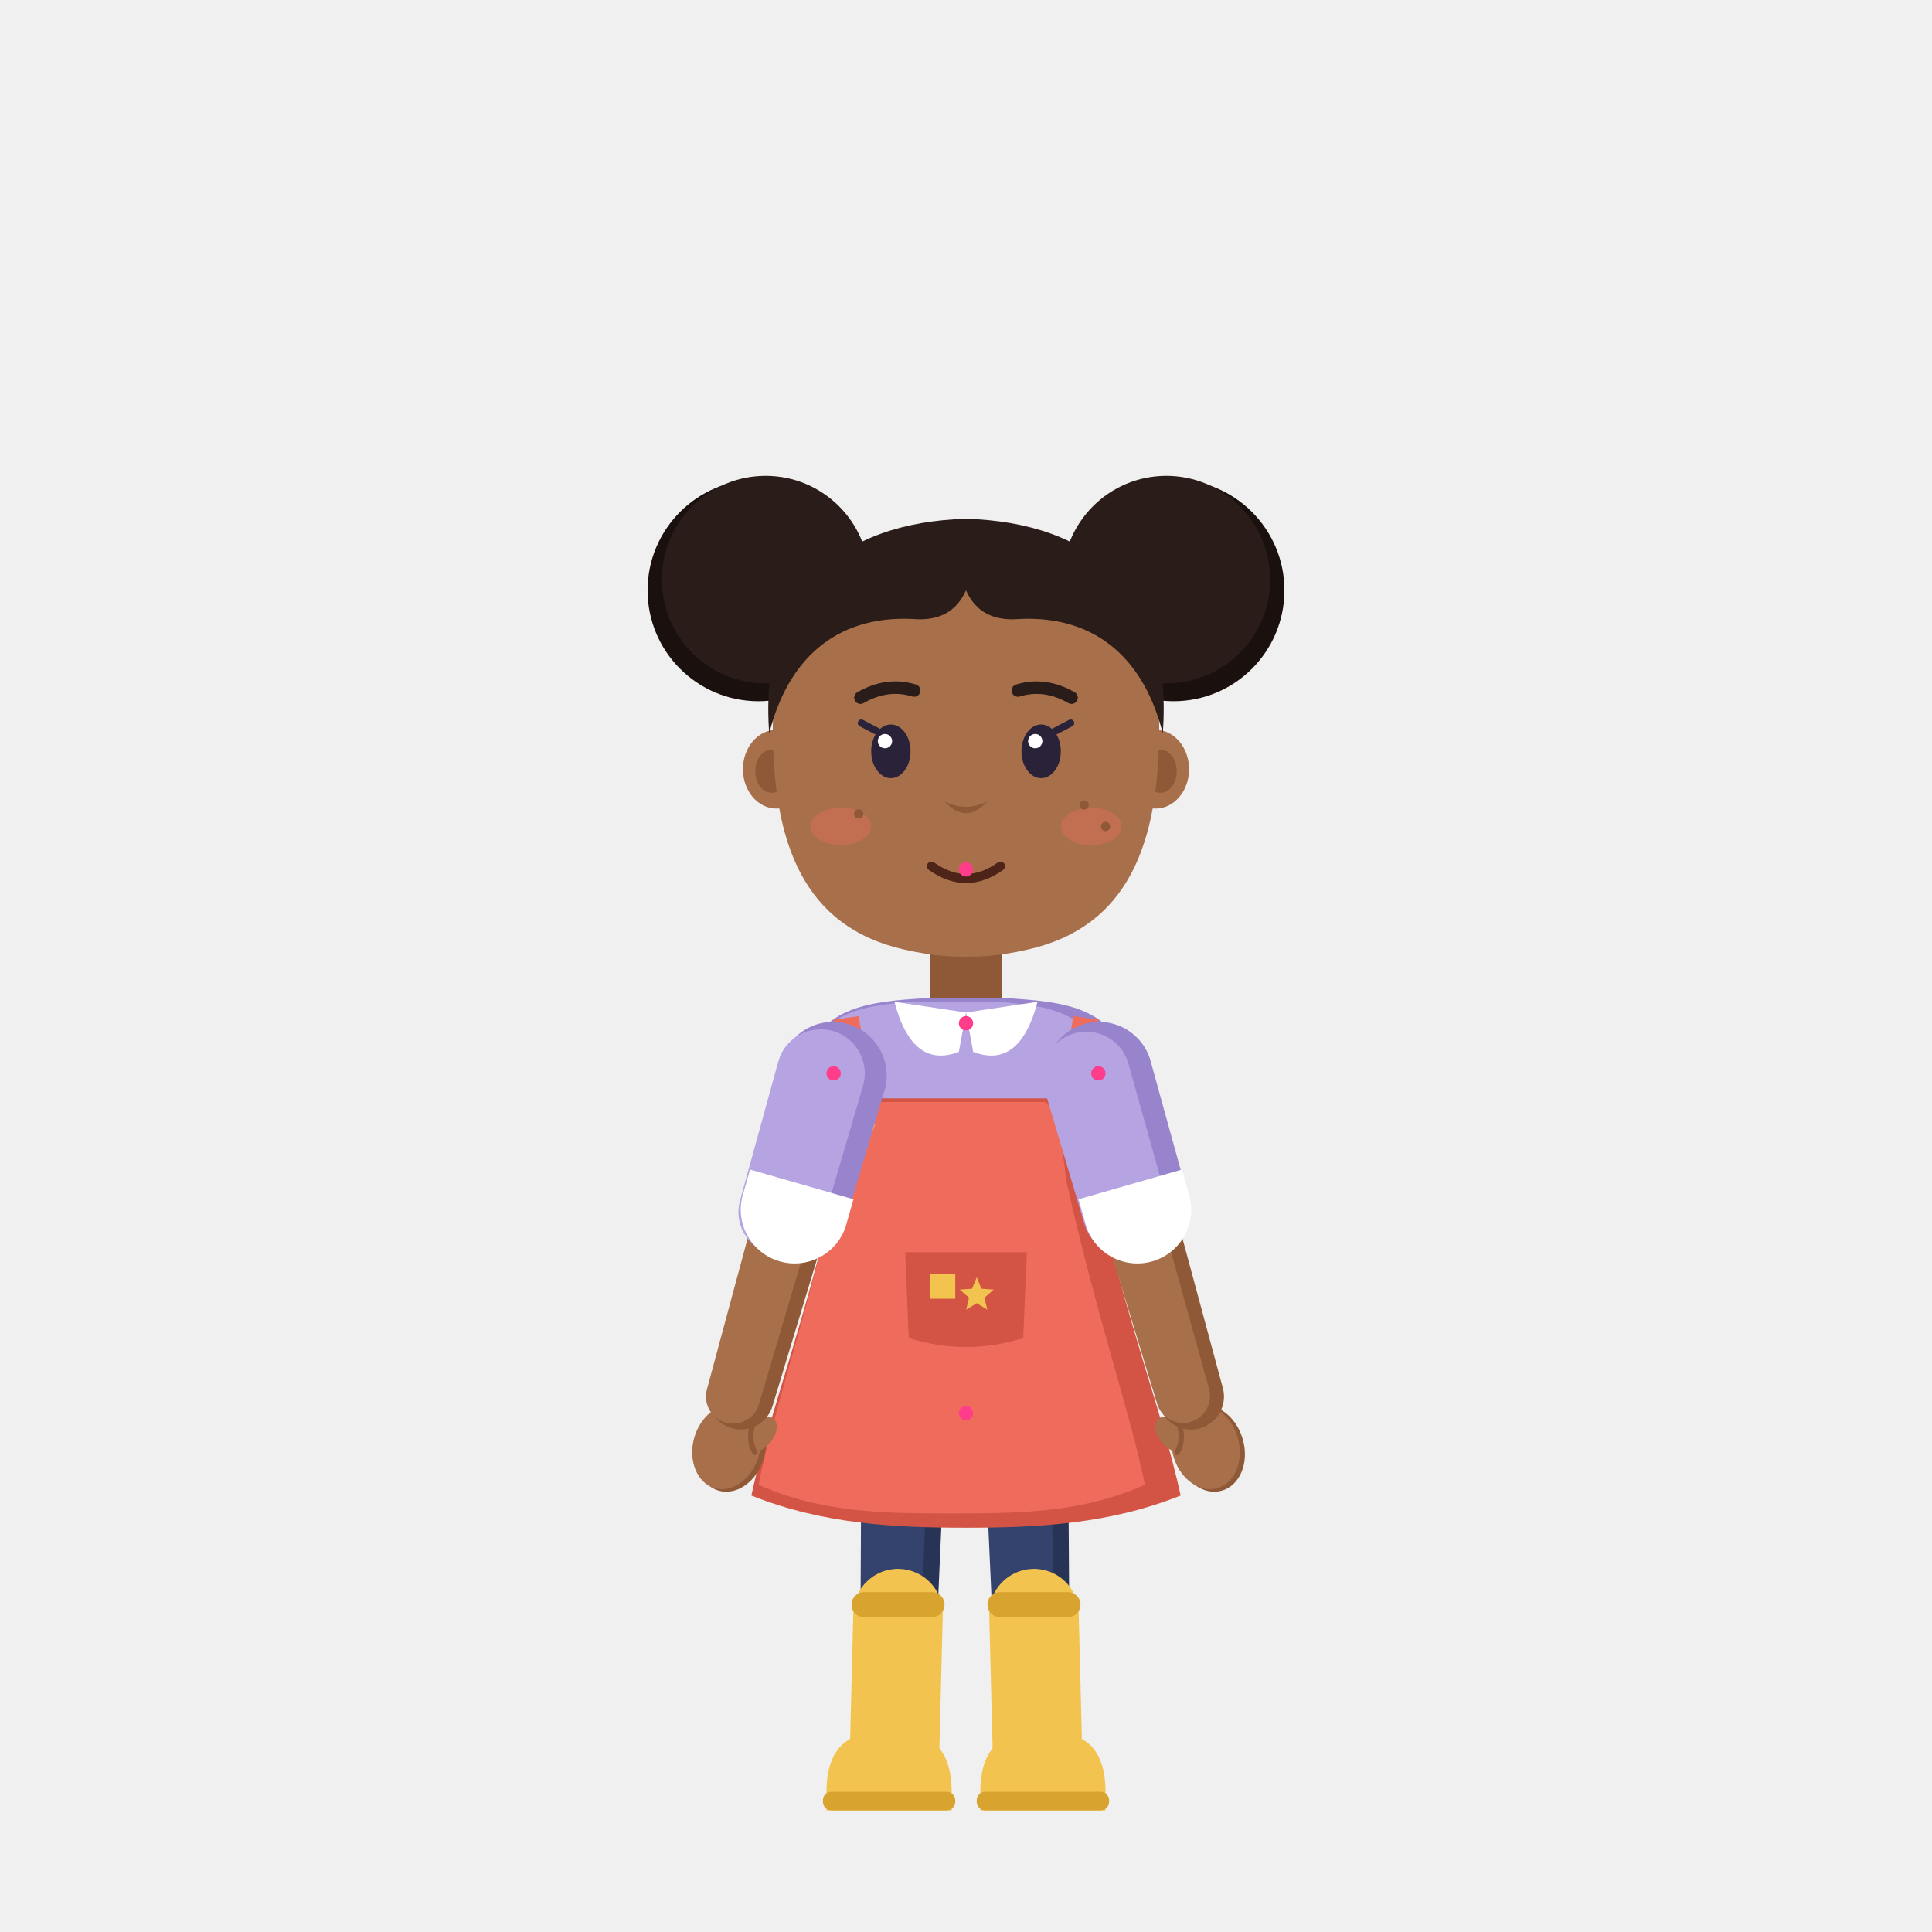
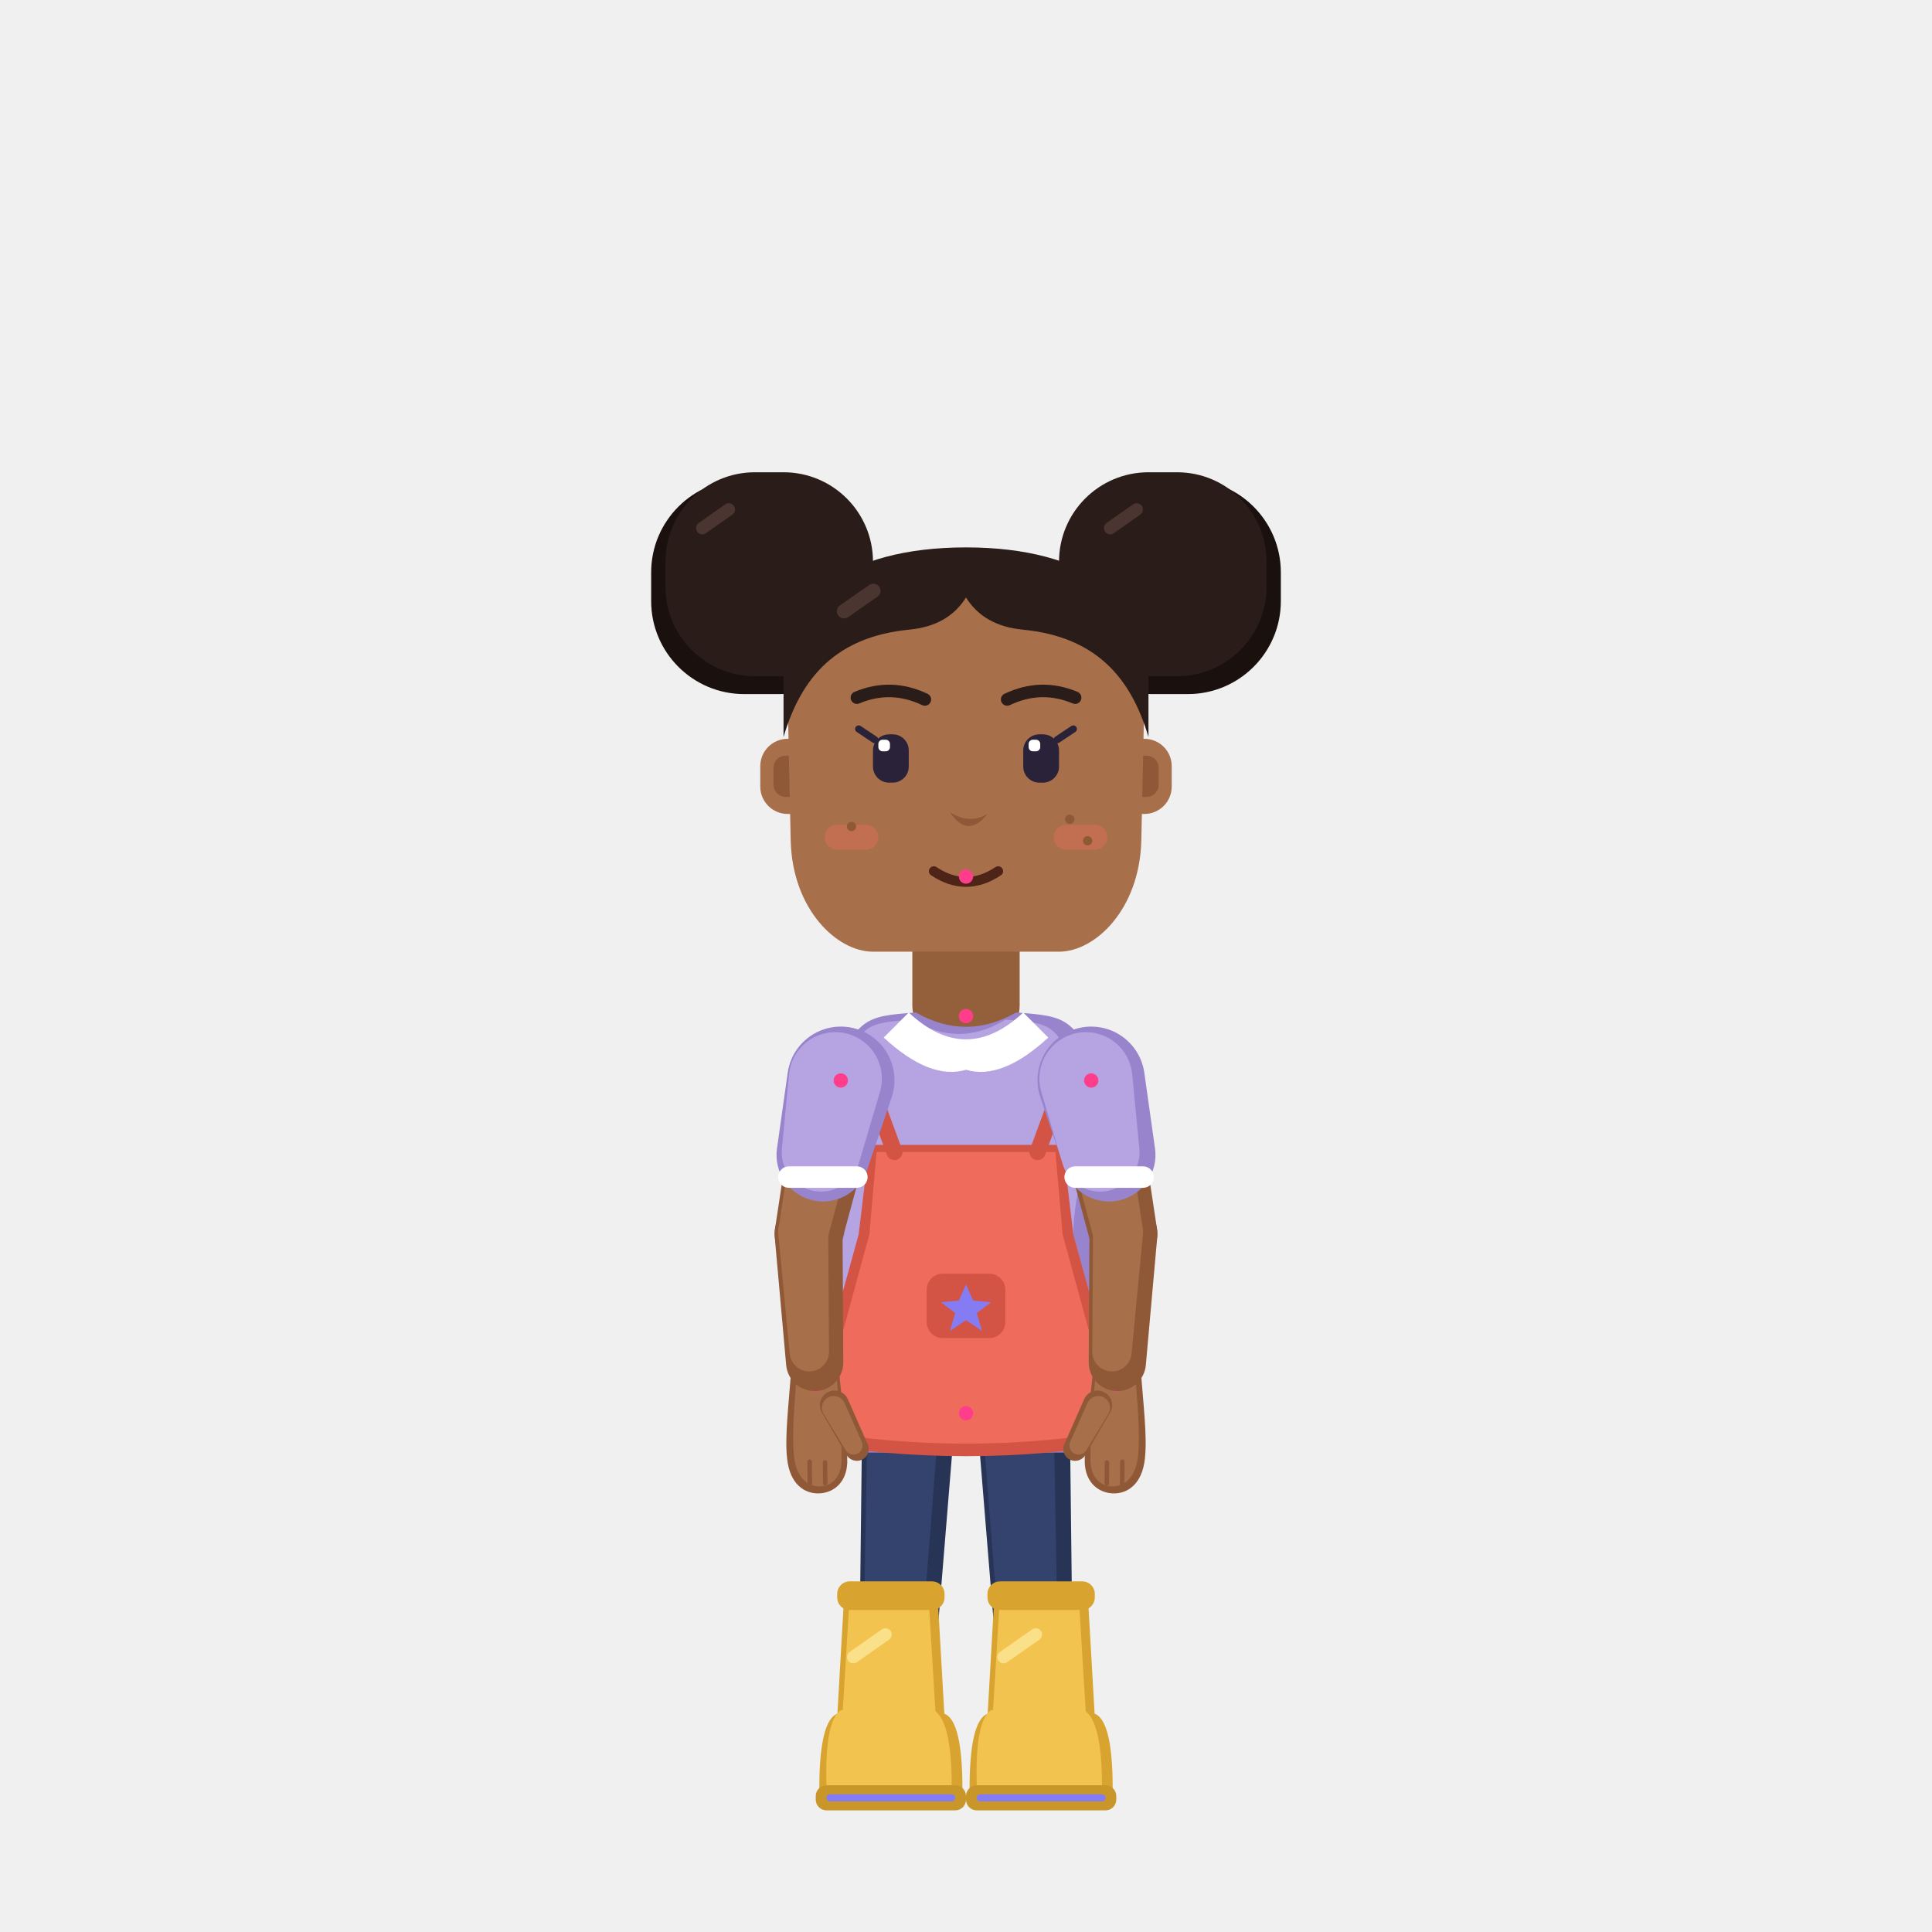
<svg xmlns="http://www.w3.org/2000/svg" width="1080" height="1080" viewBox="0 0 1080 1080">
  <g id="leg-l">
-     <path d="M551 790.6 L558 948.5 A20 20 0 0 0 598 947.5 L597 789.4 A23 23 0 0 0 551 790.6 Z" fill="#283456" />
-     <path d="M549.6 790.6 L556.8 948.5 A16.4 16.4 0 0 0 589.6 947.5 L587.3 789.4 A18.9 18.9 0 0 0 549.6 790.6 Z" fill="#34426e" />
-     <path d="M553 902.6 L555 982.6 A25 25 0 0 0 605 981.4 L603 901.4 A25 25 0 0 0 553 902.6 Z" fill="#f3c34f" />
-     <path d="M548 1002 C548 970 567.6 968 583 968 C598.4 968 618 970 618 1002 L618 1012 L548 1012 Z" fill="#f3c34f" />
-     <rect x="546" y="1001.6" width="74" height="10.4" rx="4.8" fill="#d8a32e" />
-     <rect x="552" y="890" width="52" height="14" rx="7" fill="#d8a32e" />
-     <circle id="pivot-leg-l" data-role="pivot" cx="574" cy="790" r="4" fill="#ff3d8b" />
+     <path d="M546.1 792.1 L560.1 963.6 A20 20 0 0 0 600 961.8 L598 789.7 A26 26 0 1 0 546.1 792.1 Z" fill="#283456" />
+     <path d="M549.1 793.6 L562 959.2 A15 15 0 0 0 592 957.7 L589 791.6 A20 20 0 1 0 549.1 793.6 Z" fill="#34426e" />
+     <path d="M556 890 L608 890 L612 960 L552 960 Z" fill="#d8a32e" />
+     <path d="M559 892 L603 892 L607 958 L555 958 Z" fill="#f3c34f" />
+     <path d="M552 958 L612 958 Q622 962 622 1000 L542 1000 Q542 962 552 958 Z" fill="#d8a32e" />
+     <path d="M554 956 L606 956 Q616 962 616 998 L546 998 Q545 962 554 956 Z" fill="#f3c34f" />
+     <rect x="552" y="884" width="60" height="16" rx="7" fill="#d8a32e" />
+     <rect x="540" y="998" width="84" height="14" rx="6" fill="#c9962a" />
+     <rect x="546" y="1003" width="72" height="4" rx="2" fill="#857cf3" />
+     <path d="M561 926.3 L579 913.7" fill="none" stroke="#fbe08a" stroke-width="7" stroke-linecap="round" stroke-linejoin="round" />
+     <circle id="pivot-leg-l" data-role="pivot" cx="572" cy="790" r="4" fill="#ff3d8b" />
  </g>
  <g id="leg-r">
-     <path d="M483 789.4 L482 947.5 A20 20 0 0 0 522 948.5 L529 790.6 A23 23 0 0 0 483 789.4 Z" fill="#283456" />
-     <path d="M481.6 789.6 L480.8 947.7 A16.4 16.4 0 0 0 513.6 948.3 L519.3 790.4 A18.9 18.9 0 0 0 481.6 789.6 Z" fill="#34426e" />
-     <path d="M477 901.4 L475 981.4 A25 25 0 0 0 525 982.6 L527 902.6 A25 25 0 0 0 477 901.4 Z" fill="#f3c34f" />
-     <path d="M462 1002 C462 970 481.6 968 497 968 C512.4 968 532 970 532 1002 L532 1012 L462 1012 Z" fill="#f3c34f" />
-     <rect x="460" y="1001.6" width="74" height="10.4" rx="4.8" fill="#d8a32e" />
-     <rect x="476" y="890" width="52" height="14" rx="7" fill="#d8a32e" />
-     <circle id="pivot-leg-r" data-role="pivot" cx="506" cy="790" r="4" fill="#ff3d8b" />
+     <path d="M482 789.7 L480 961.8 A20 20 0 0 0 519.9 963.6 L533.9 792.1 A26 26 0 1 0 482 789.7 Z" fill="#283456" />
+     <path d="M485 791.6 L482 957.7 A15 15 0 0 0 512 959.2 L524.9 793.6 A20 20 0 1 0 485 791.6 Z" fill="#34426e" />
+     <path d="M472 890 L524 890 L528 960 L468 960 Z" fill="#d8a32e" />
+     <path d="M475 892 L519 892 L523 958 L471 958 Z" fill="#f3c34f" />
+     <path d="M468 958 L528 958 Q538 962 538 1000 L458 1000 Q458 962 468 958 Z" fill="#d8a32e" />
+     <path d="M470 956 L522 956 Q532 962 532 998 L462 998 Q461 962 470 956 Z" fill="#f3c34f" />
+     <rect x="468" y="884" width="60" height="16" rx="7" fill="#d8a32e" />
+     <rect x="456" y="998" width="84" height="14" rx="6" fill="#c9962a" />
+     <rect x="462" y="1003" width="72" height="4" rx="2" fill="#857cf3" />
+     <path d="M477 926.3 L495 913.7" fill="none" stroke="#fbe08a" stroke-width="7" stroke-linecap="round" stroke-linejoin="round" />
+     <circle id="pivot-leg-r" data-role="pivot" cx="508" cy="790" r="4" fill="#ff3d8b" />
  </g>
  <g id="body">
-     <rect x="520" y="470" width="40" height="110" rx="16" fill="#8f5937" />
-     <path d="M564 558 C592 560 622 562 630 594 C636 640 622 690 616 720 C600 740 570 740 540 740 C510 740 480 740 464 720 C458 690 444 640 450 594 C458 562 488 560 516 558 Z" fill="#9884cc" />
-     <path d="M558 560 C582 562 610 564 618 596 C624 640 610 690 604 718 C590 736 562 736 534 736 C506 736 478 736 464 718 C458 690 444 640 450 596 C458 564 486 562 510 560 Z" fill="#b6a3e2" />
-     <path d="M500 560 Q510 598 536 588 L540 566 Z" fill="#ffffff" />
-     <path d="M580 560 Q570 598 544 588 L540 566 Z" fill="#ffffff" />
-     <path d="M600 614 C606 616 610 640 612 660 C630 740 650 790 660 836 C620 852 580 854 540 854 C500 854 460 852 420 836 C430 790 450 740 468 660 C470 640 474 616 480 614 Z" fill="#d35444" />
-     <path d="M584 616 C590 618 594 640 596 660 C614 740 632 790 640 830 C604 846 568 846 532 846 C496 846 460 846 424 830 C432 790 450 740 468 660 C470 640 474 618 480 616 Z" fill="#ef6c5c" />
-     <path d="M488 616 L474 616 L466 570 L480 568 Z" fill="#ef6c5c" />
-     <circle cx="482" cy="628" r="7" fill="#f3c34f" />
-     <path d="M592 616 L606 616 L614 570 L600 568 Z" fill="#ef6c5c" />
-     <circle cx="598" cy="628" r="7" fill="#f3c34f" />
-     <path d="M506 700 L574 700 L572 748 Q540 758 508 748 Z" fill="#d35444" />
-     <path d="M520 712 L534 712 L534 726 L520 726 Z" fill="#f3c34f" />
-     <path d="M546 714 L548.6 720.4 L555.5 720.9 L550.3 725.4 L551.9 732.1 L546 728.5 L540.1 732.1 L541.7 725.4 L536.5 720.9 L543.4 720.4 Z" fill="#f3c34f" />
+     <rect x="510" y="500" width="60" height="84" rx="22" fill="#94603c" />
+     <path d="M512 566 C482 568 482 570 464 598 C458 639.4 470 662.4 470 690 L442 798 Q442 812 456 812 L624 812 Q638 812 638 798 L610 690 C610 662.4 622 639.4 616 598 C598 570 598 568 568 566 Q540 582 512 566 Z" fill="#9884cc" />
+     <path d="M510 570 C480 572 484 574 466 602 C460 641.6 472 663.6 472 690 L444 792 Q444 806 458 806 L614 806 Q628 806 628 792 L600 690 C600 663.6 612 641.6 606 602 C588 574 592 572 562 570 Q536 586 510 570 Z" fill="#b6a3e2" />
+     <path d="M486 640 L594 640 L600 690 L632 806 Q540 822 448 806 L480 690 Z" fill="#d35444" />
+     <path d="M490 644 L590 644 L594 690 L624 800 Q540 814 456 800 L486 690 Z" fill="#ef6c5c" />
+     <path d="M500 644 L486 606" fill="none" stroke="#d35444" stroke-width="9" stroke-linecap="round" stroke-linejoin="round" />
+     <path d="M580 644 L594 606" fill="none" stroke="#d35444" stroke-width="9" stroke-linecap="round" stroke-linejoin="round" />
+     <path d="M508 566 Q540 596 572 566 L586 580 Q560 604 540 598 Q520 604 494 580 Z" fill="#ffffff" />
+     <rect x="518" y="712" width="44" height="36" rx="9" fill="#d35444" />
+     <path d="M540 718 L544 727 L554 728 L546 734 L549 744 L540 738 L531 744 L534 734 L526 728 L536 727 Z" fill="#857cf3" />
    <circle id="pivot-body" data-role="pivot" cx="540" cy="790" r="4" fill="#ff3d8b" />
  </g>
  <g id="arm-l">
    <g id="hand-l">
-       <path d="M694.7 804.5 C698.5 817.5 693.2 830.4 683 833.3 C672.8 836.2 661.5 828 657.8 815 C654.1 802 659.3 789.1 669.5 786.2 C679.7 783.3 691 791.5 694.7 804.5 Z" fill="#8f5937" />
-       <path d="M691.9 803.6 C695.5 816.4 690.4 829 680.5 831.9 C670.5 834.7 659.5 826.7 655.9 813.9 C652.2 801.2 657.3 788.6 667.3 785.7 C677.2 782.9 688.2 790.9 691.9 803.6 Z" fill="#a86f4b" />
-       <path d="M660.5 797.1 C664.7 801.9 665.6 808 662.6 810.6 C659.6 813.2 653.8 811.4 649.6 806.6 C645.5 801.8 644.5 795.8 647.5 793.2 C650.5 790.6 656.3 792.3 660.5 797.1 Z" fill="#a86f4b" />
-       <path d="M659.4 796.6 Q661.8 805.5 658 811.9" fill="none" stroke="#8f5937" stroke-width="3" stroke-linecap="round" stroke-linejoin="round" />
-       <circle id="pivot-hand-l" data-role="pivot" cx="666.9" cy="784.6" r="4" fill="#ff3d8b" />
+       <path d="M611.2 764 L637.7 765.3 C639.1 785.6 641.4 802.9 640 815.4 C638.5 829.4 630.5 835.2 621.9 834.8 C613.3 834.4 605.8 827.8 606.4 815.3 C606.3 801.3 609.5 784.2 611.2 764 Z" fill="#8f5937" />
+       <path d="M612.7 765.7 L634.5 766.7 C635.9 785.5 637.5 802.8 636.1 814.4 C634.8 826.1 628.3 831.2 621.3 830.9 C614.3 830.5 609.1 824.8 609.6 814.7 C609.4 801.4 611 784.3 612.7 765.7 Z" fill="#a86f4b" />
+       <path d="M605.8 782.7 L595.1 807 A6.6 6.6 0 0 0 606.9 813 L620.3 790.1 A8.2 8.2 0 1 0 605.8 782.7 Z" fill="#8f5937" />
+       <path d="M608 784.1 L598.2 806.1 A5.1 5.1 0 0 0 607.2 810.8 L619.7 790.2 A6.6 6.6 0 1 0 608 784.1 Z" fill="#a86f4b" />
+       <path d="M618.8 817.5 L618.7 829.2" fill="none" stroke="#8f5937" stroke-width="2.5" stroke-linecap="round" stroke-linejoin="round" />
+       <path d="M627.4 817.1 L627.3 829.6" fill="none" stroke="#8f5937" stroke-width="2.5" stroke-linecap="round" stroke-linejoin="round" />
+       <circle id="pivot-hand-l" data-role="pivot" cx="624" cy="774" r="4" fill="#ff3d8b" />
    </g>
-     <path d="M610.3 661 L648.1 785.8 A18.4 18.4 0 0 0 683.5 775.6 L649.5 649.7 A20.4 20.4 0 0 0 610.3 661 Z" fill="#8f5937" />
-     <path d="M608.9 660 L646.9 784.9 A15.1 15.1 0 0 0 675.9 776.5 L641 650.7 A16.7 16.7 0 0 0 608.9 660 Z" fill="#a86f4b" />
-     <path d="M585.2 608.3 L608.2 685.6 A29.2 29.2 0 0 0 664.3 669.5 L642.8 591.7 A30 30 0 0 0 585.2 608.3 Z" fill="#9884cc" />
-     <path d="M583.2 606.8 L606.2 684.2 A23.9 23.9 0 0 0 652.2 670.9 L630.4 593.2 A24.6 24.6 0 0 0 583.2 606.8 Z" fill="#b6a3e2" />
-     <path d="M602.9 670.4 L607.3 685.8 A30.1 30.1 0 0 0 665.1 669.2 L660.7 653.8 Z" fill="#ffffff" />
-     <circle id="pivot-arm-l" data-role="pivot" cx="614" cy="600" r="4" fill="#ff3d8b" />
+     <path d="M586.8 610.2 L609.7 694.9 A19 19 0 0 0 646.8 687.2 L633.7 600.4 A24 24 0 1 0 586.8 610.2 Z" fill="#8f5937" />
+     <path d="M609 689.9 L608.6 761.9 A16 16 0 0 0 640.5 763.4 L646.9 691.7 A19 19 0 1 0 609 689.9 Z" fill="#8f5937" />
+     <path d="M588.7 607.9 L611.5 692.6 A14 14 0 0 0 638.8 686.9 L625.8 600.2 A19 19 0 1 0 588.7 607.9 Z" fill="#a86f4b" />
+     <path d="M611 688.9 L610.6 755.9 A11 11 0 0 0 632.5 757.1 L638.9 690.3 A14 14 0 1 0 611 688.9 Z" fill="#a86f4b" />
+     <path d="M581.6 613.6 L595.4 654.3 A26 26 0 0 0 645.7 642.3 L639.7 599.8 A30 30 0 1 0 581.6 613.6 Z" fill="#9884cc" />
+     <path d="M582.1 610.4 L593.9 650.3 A22 22 0 0 0 636.9 641.9 L632.9 600.5 A26 26 0 1 0 582.1 610.4 Z" fill="#b6a3e2" />
+     <rect x="595" y="652" width="50" height="12" rx="6" fill="#ffffff" />
+     <circle id="pivot-arm-l" data-role="pivot" cx="610" cy="604" r="4" fill="#ff3d8b" />
  </g>
  <g id="arm-r">
    <g id="hand-r">
-       <path d="M427 815 C423.3 828 412 836.2 401.8 833.3 C391.6 830.4 386.3 817.5 390.1 804.5 C393.8 791.5 405.1 783.3 415.3 786.2 C425.5 789.1 430.7 802 427 815 Z" fill="#8f5937" />
-       <path d="M424.1 813.9 C420.5 826.7 409.5 834.7 399.5 831.9 C389.6 829 384.5 816.4 388.1 803.6 C391.8 790.9 402.8 782.9 412.7 785.7 C422.7 788.6 427.8 801.2 424.1 813.9 Z" fill="#a86f4b" />
-       <path d="M430.4 806.6 C426.2 811.4 420.4 813.2 417.4 810.6 C414.4 808 415.3 801.9 419.5 797.1 C423.7 792.3 429.5 790.6 432.5 793.2 C435.5 795.8 434.5 801.8 430.4 806.6 Z" fill="#a86f4b" />
-       <path d="M420.6 796.6 Q418.2 805.5 422 811.9" fill="none" stroke="#8f5937" stroke-width="3" stroke-linecap="round" stroke-linejoin="round" />
-       <circle id="pivot-hand-r" data-role="pivot" cx="413.1" cy="784.6" r="4" fill="#ff3d8b" />
+       <path d="M468.8 764 L442.3 765.3 C440.9 785.6 438.6 802.9 440 815.4 C441.5 829.4 449.5 835.2 458.1 834.8 C466.7 834.4 474.2 827.8 473.6 815.3 C473.7 801.3 470.5 784.2 468.8 764 Z" fill="#8f5937" />
+       <path d="M467.3 765.7 L445.5 766.7 C444.1 785.5 442.5 802.8 443.9 814.4 C445.2 826.1 451.7 831.2 458.7 830.9 C465.7 830.5 470.9 824.8 470.4 814.7 C470.6 801.4 469 784.3 467.3 765.7 Z" fill="#a86f4b" />
+       <path d="M459.7 790.1 L473.1 813 A6.6 6.6 0 0 0 484.9 807 L474.2 782.7 A8.2 8.2 0 1 0 459.7 790.1 Z" fill="#8f5937" />
+       <path d="M460.3 790.2 L472.8 810.8 A5.1 5.1 0 0 0 481.8 806.1 L472 784.1 A6.6 6.6 0 1 0 460.3 790.2 Z" fill="#a86f4b" />
+       <path d="M461.2 817.5 L461.3 829.2" fill="none" stroke="#8f5937" stroke-width="2.5" stroke-linecap="round" stroke-linejoin="round" />
+       <path d="M452.6 817.1 L452.7 829.6" fill="none" stroke="#8f5937" stroke-width="2.5" stroke-linecap="round" stroke-linejoin="round" />
+       <circle id="pivot-hand-r" data-role="pivot" cx="456" cy="774" r="4" fill="#ff3d8b" />
    </g>
-     <path d="M430.5 649.7 L396.5 775.6 A18.4 18.4 0 0 0 431.9 785.8 L469.7 661 A20.4 20.4 0 0 0 430.5 649.7 Z" fill="#8f5937" />
-     <path d="M429.1 650.8 L395.2 776.6 A15.1 15.1 0 0 0 424.3 784.8 L461.3 659.9 A16.7 16.7 0 0 0 429.1 650.8 Z" fill="#a86f4b" />
-     <path d="M437.2 591.7 L415.7 669.5 A29.2 29.2 0 0 0 471.8 685.6 L494.8 608.3 A30 30 0 0 0 437.2 591.7 Z" fill="#9884cc" />
-     <path d="M435.1 593.3 L413.7 671 A23.9 23.9 0 0 0 459.8 684.1 L482.5 606.7 A24.6 24.6 0 0 0 435.1 593.3 Z" fill="#b6a3e2" />
-     <path d="M419.3 653.8 L414.9 669.2 A30.1 30.1 0 0 0 472.7 685.8 L477.1 670.4 Z" fill="#ffffff" />
-     <circle id="pivot-arm-r" data-role="pivot" cx="466" cy="600" r="4" fill="#ff3d8b" />
+     <path d="M446.3 600.4 L433.2 687.2 A19 19 0 0 0 470.3 694.9 L493.2 610.2 A24 24 0 1 0 446.3 600.4 Z" fill="#8f5937" />
+     <path d="M433.1 691.7 L439.5 763.4 A16 16 0 0 0 471.4 761.9 L471 689.9 A19 19 0 1 0 433.1 691.7 Z" fill="#8f5937" />
+     <path d="M448.2 600.2 L435.2 686.9 A14 14 0 0 0 462.5 692.6 L485.3 607.9 A19 19 0 1 0 448.2 600.2 Z" fill="#a86f4b" />
+     <path d="M435.1 690.3 L441.5 757.1 A11 11 0 0 0 463.4 755.9 L463 688.9 A14 14 0 1 0 435.1 690.3 Z" fill="#a86f4b" />
+     <path d="M440.3 599.8 L434.3 642.3 A26 26 0 0 0 484.6 654.3 L498.4 613.6 A30 30 0 1 0 440.3 599.8 Z" fill="#9884cc" />
+     <path d="M441.1 600.5 L437.1 641.9 A22 22 0 0 0 480.1 650.3 L491.9 610.4 A26 26 0 1 0 441.1 600.5 Z" fill="#b6a3e2" />
+     <rect x="435" y="652" width="50" height="12" rx="6" fill="#ffffff" />
+     <circle id="pivot-arm-r" data-role="pivot" cx="470" cy="604" r="4" fill="#ff3d8b" />
  </g>
  <g id="head">
-     <circle cx="424" cy="330" r="62" fill="#1a110f" />
-     <circle cx="428" cy="324" r="58" fill="#2a1c19" />
-     <path d="M470 356 Q454 342 448 366 Q460 376 470 356 Z" fill="#ef6c5c" />
-     <circle cx="656" cy="330" r="62" fill="#1a110f" />
-     <circle cx="652" cy="324" r="58" fill="#2a1c19" />
-     <path d="M610 356 Q626 342 632 366 Q620 376 610 356 Z" fill="#ef6c5c" />
-     <ellipse cx="434" cy="430" rx="18.7" ry="22" fill="#a86f4b" />
-     <ellipse cx="431.4" cy="431.1" rx="9.2" ry="12.1" fill="#8f5937" />
-     <ellipse cx="646" cy="430" rx="18.7" ry="22" fill="#a86f4b" />
-     <ellipse cx="648.6" cy="431.1" rx="9.2" ry="12.1" fill="#8f5937" />
-     <path d="M540 300 C600.5 300 648 346.4 648 406.7 C648 471.7 630.7 518.1 574.6 530.8 C557.3 534.8 545.4 534.8 540 534.8 C534.6 534.8 522.7 534.8 505.4 530.8 C449.3 518.1 432 471.7 432 406.7 C432 346.4 479.5 300 540 300 Z" fill="#a86f4b" />
-     <path d="M430 410 C424 330 470 292 540 290 C610 292 656 330 650 410 C640 370 614 344 570 346 Q548 348 540 330 Q532 348 510 346 C466 344 440 370 430 410 Z" fill="#2a1c19" />
-     <path d="M511 386 Q496 381.4 481 390" fill="none" stroke="#2a1c19" stroke-width="7" stroke-linecap="round" stroke-linejoin="round" />
-     <path d="M569 386 Q584 381.4 599 390" fill="none" stroke="#2a1c19" stroke-width="7" stroke-linecap="round" stroke-linejoin="round" />
-     <ellipse cx="498" cy="420" rx="11" ry="15" fill="#2a2238" />
-     <circle cx="494.7" cy="414.3" r="4" fill="#ffffff" />
-     <path d="M490.3 408.8 L481.5 404.2" fill="none" stroke="#2a2238" stroke-width="4" stroke-linecap="round" stroke-linejoin="round" />
-     <ellipse cx="582" cy="420" rx="11" ry="15" fill="#2a2238" />
-     <circle cx="578.7" cy="414.3" r="4" fill="#ffffff" />
-     <path d="M589.7 408.8 L598.5 404.2" fill="none" stroke="#2a2238" stroke-width="4" stroke-linecap="round" stroke-linejoin="round" />
-     <path d="M528 448 Q540 461.2 552 448 Q540 454 528 448 Z" fill="#8f5937" />
-     <ellipse cx="470" cy="462" rx="17" ry="10.5" fill="#c16e51" />
-     <ellipse cx="610" cy="462" rx="17" ry="10.5" fill="#c16e51" />
-     <circle cx="480" cy="455" r="2.6" fill="#8f5937" />
-     <circle cx="606" cy="450" r="2.6" fill="#8f5937" />
-     <circle cx="618" cy="462" r="2.6" fill="#8f5937" />
+     <rect x="364" y="268" width="124" height="120" rx="52" fill="#1a110f" />
+     <rect x="372" y="264" width="116" height="114" rx="50" fill="#2a1c19" />
+     <path d="M392.6 295.2 L407.4 284.8" fill="none" stroke="#4a3530" stroke-width="7" stroke-linecap="round" stroke-linejoin="round" />
+     <rect x="444" y="350" width="28" height="22" rx="8" fill="#857cf3" />
+     <rect x="592" y="268" width="124" height="120" rx="52" fill="#1a110f" />
+     <rect x="592" y="264" width="116" height="114" rx="50" fill="#2a1c19" />
+     <path d="M620.6 295.2 L635.4 284.8" fill="none" stroke="#4a3530" stroke-width="7" stroke-linecap="round" stroke-linejoin="round" />
+     <rect x="608" y="350" width="28" height="22" rx="8" fill="#857cf3" />
+     <rect x="425" y="413" width="34" height="42" rx="15.3" fill="#a86f4b" />
+     <rect x="432.4" y="422.4" width="15.3" height="23.1" rx="6.8" fill="#8f5937" />
+     <rect x="621" y="413" width="34" height="42" rx="15.3" fill="#a86f4b" />
+     <rect x="632.4" y="422.4" width="15.3" height="23.1" rx="6.8" fill="#8f5937" />
+     <path d="M540 318 L582 318 C613.9 318 640 344.1 640 376 L638 470 C637 508.4 612.2 532 592 532 L488 532 C467.8 532 443 508.4 442 470 L440 376 C440 344.1 466.1 318 498 318 Z" fill="#a86f4b" />
+     <path d="M438 412 L438 372 C438 336 472 306 540 306 C608 306 642 336 642 372 L642 412 C632 378 612 356 572 352 Q550 350 540 334 Q530 350 508 352 C468 356 448 378 438 412 Z" fill="#2a1c19" />
+     <path d="M471.8 341.7 L488.2 330.3" fill="none" stroke="#4a3530" stroke-width="8" stroke-linecap="round" stroke-linejoin="round" />
+     <path d="M517 391 Q498 382 479 390" fill="none" stroke="#2a1c19" stroke-width="7" stroke-linecap="round" stroke-linejoin="round" />
+     <path d="M563 391 Q582 382 601 390" fill="none" stroke="#2a1c19" stroke-width="7" stroke-linecap="round" stroke-linejoin="round" />
+     <rect x="488" y="410.5" width="20" height="27" rx="9" fill="#2a2238" />
+     <rect x="491" y="413.5" width="6.5" height="6.5" rx="2.4" fill="#ffffff" />
+     <path d="M489 413.5 L480 407.5" fill="none" stroke="#2a2238" stroke-width="4" stroke-linecap="round" stroke-linejoin="round" />
+     <rect x="572" y="410.5" width="20" height="27" rx="9" fill="#2a2238" />
+     <rect x="575" y="413.5" width="6.5" height="6.5" rx="2.4" fill="#ffffff" />
+     <path d="M591 413.5 L600 407.5" fill="none" stroke="#2a2238" stroke-width="4" stroke-linecap="round" stroke-linejoin="round" />
+     <path d="M531 454 Q541 469 552 455 Q542 461 531 454 Z" fill="#8f5937" />
+     <rect x="461" y="461" width="30" height="14" rx="7" fill="#c16e51" />
+     <rect x="589" y="461" width="30" height="14" rx="7" fill="#c16e51" />
+     <circle cx="476" cy="462" r="2.6" fill="#8f5937" />
+     <circle cx="598" cy="458" r="2.6" fill="#8f5937" />
+     <circle cx="608" cy="470" r="2.6" fill="#8f5937" />
    <g id="mouth">
-       <path d="M520.7 484.2 Q540 498 559.3 484.2" fill="none" stroke="#4e2318" stroke-width="5.1" stroke-linecap="round" stroke-linejoin="round" />
-       <circle id="pivot-mouth" data-role="pivot" cx="540" cy="486" r="4" fill="#ff3d8b" />
+       <path d="M522 487 Q540 499 558 487" fill="none" stroke="#4e2318" stroke-width="5.5" stroke-linecap="round" stroke-linejoin="round" />
+       <circle id="pivot-mouth" data-role="pivot" cx="540" cy="490" r="4" fill="#ff3d8b" />
    </g>
-     <circle id="pivot-head" data-role="pivot" cx="540" cy="572" r="4" fill="#ff3d8b" />
+     <circle id="pivot-head" data-role="pivot" cx="540" cy="568" r="4" fill="#ff3d8b" />
  </g>
</svg>
